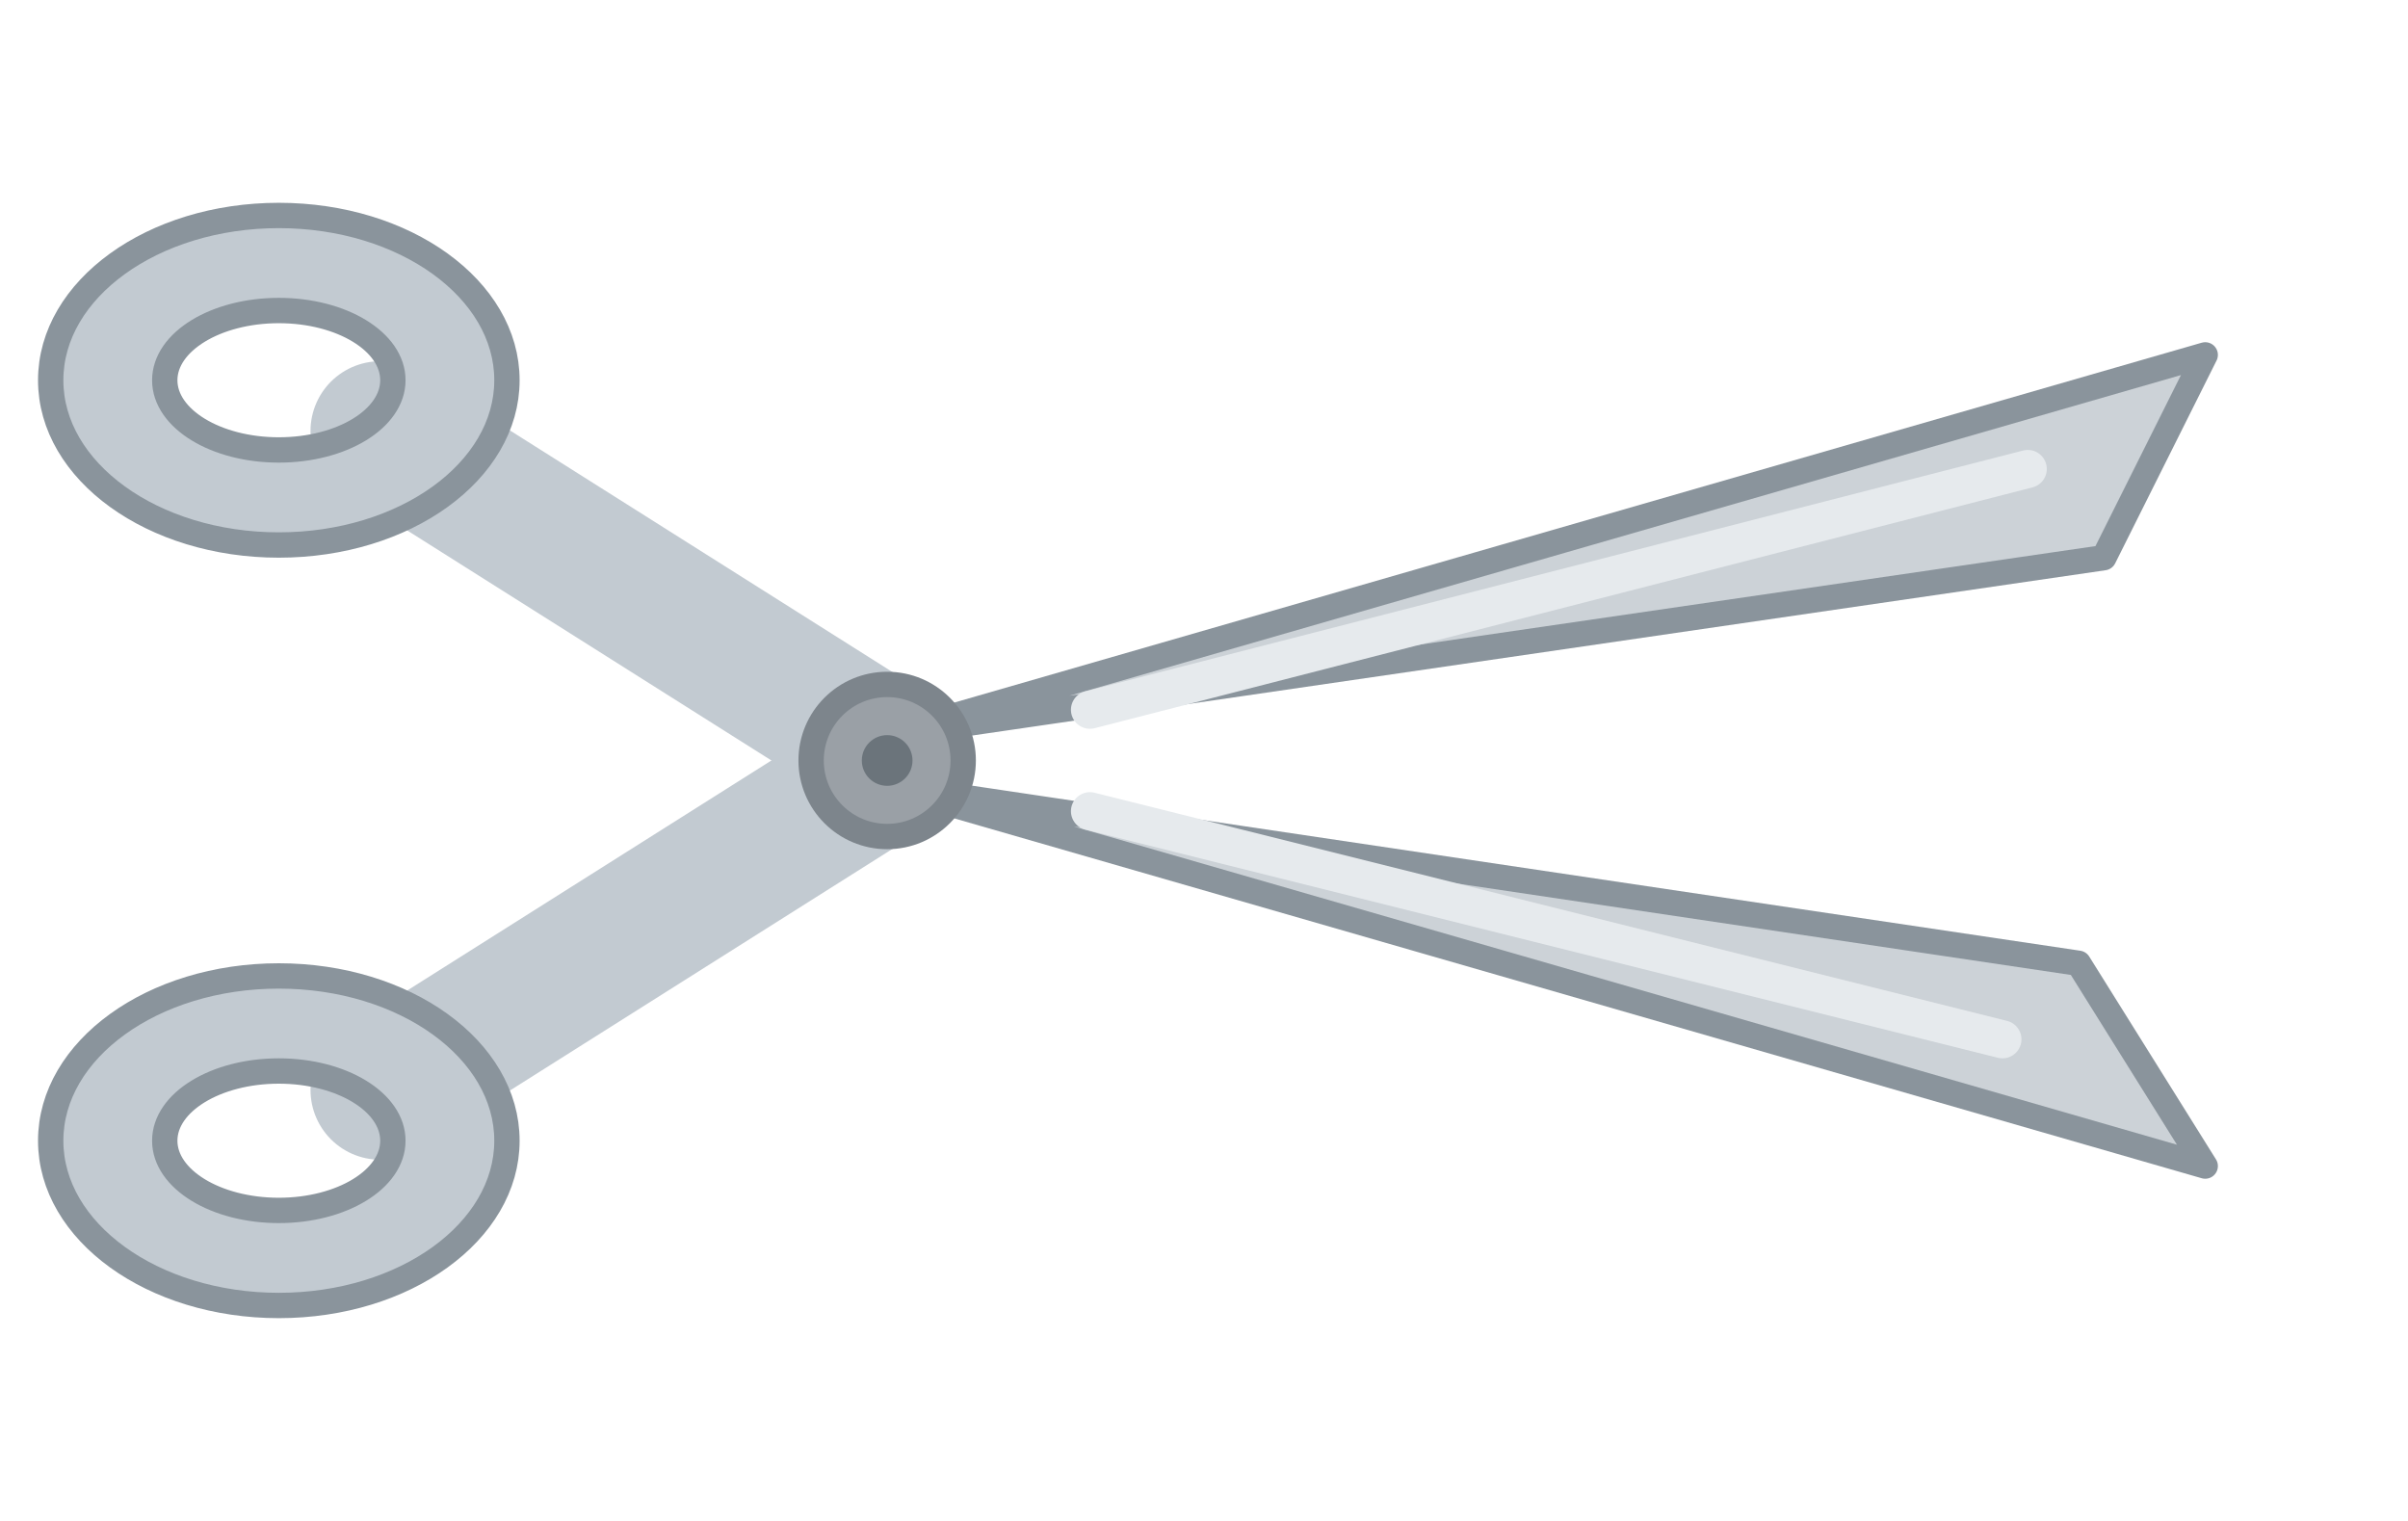
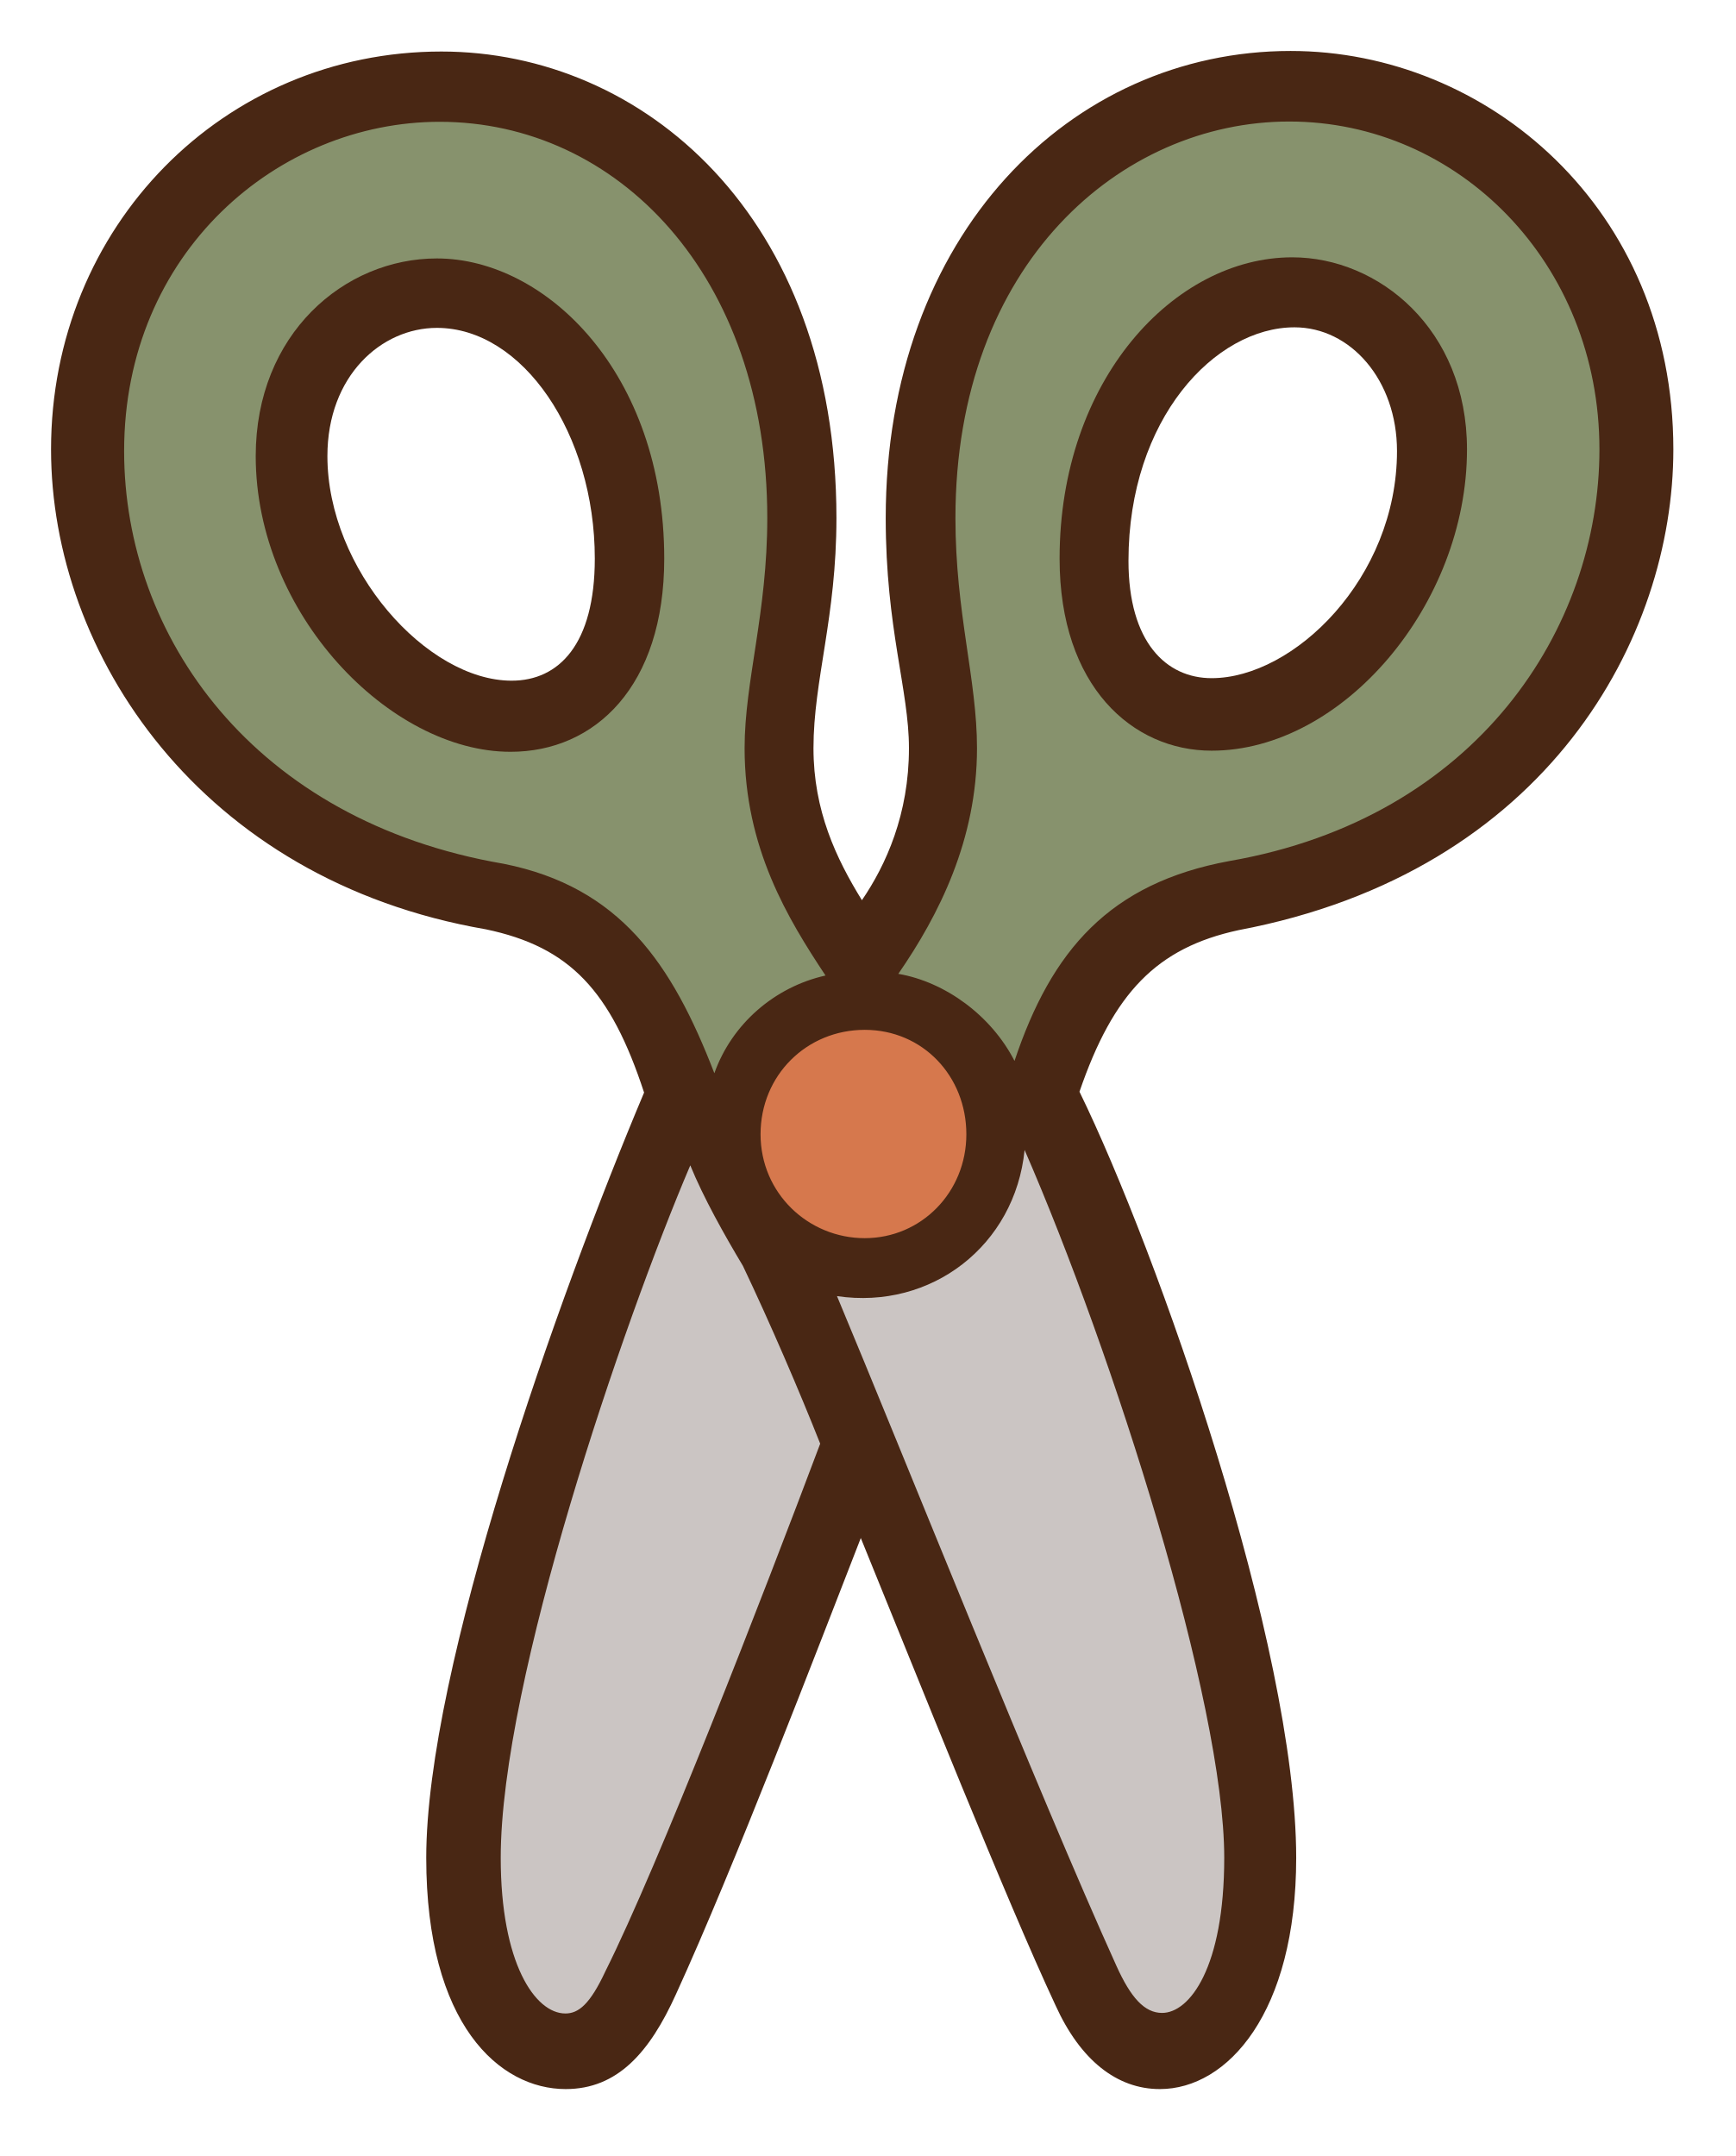
- <svg xmlns="http://www.w3.org/2000/svg" width="190" height="120" viewBox="0 0 190 120" fill="none" aria-hidden="true">
-   <path d="M68 58 L30 34" stroke="#c2cad1" stroke-width="11" stroke-linecap="round" />
-   <path d="M68 62 L30 86" stroke="#c2cad1" stroke-width="11" stroke-linecap="round" />
-   <path d="M4 30 a18 13 0 1 0 36 0 a18 13 0 1 0 -36 0 Z M13 30 a9 5.5 0 1 0 18 0 a9 5.5 0 1 0 -18 0 Z" fill="#c2cad1" stroke="#8a949c" stroke-width="2" fill-rule="evenodd" />
-   <path d="M4 90 a18 13 0 1 0 36 0 a18 13 0 1 0 -36 0 Z M13 90 a9 5.5 0 1 0 18 0 a9 5.5 0 1 0 -18 0 Z" fill="#c2cad1" stroke="#8a949c" stroke-width="2" fill-rule="evenodd" />
-   <path d="M70 58 L174 28 L166 44 Z" fill="#ccd2d7" stroke="#8a949c" stroke-width="2" stroke-linejoin="round" />
-   <path d="M70 62 L174 92 L164 76 Z" fill="#ccd2d7" stroke="#8a949c" stroke-width="2" stroke-linejoin="round" />
-   <path d="M86 56 L160 37" stroke="#e6eaed" stroke-width="3" stroke-linecap="round" />
-   <path d="M86 64 L158 82" stroke="#e6eaed" stroke-width="3" stroke-linecap="round" />
-   <circle cx="70" cy="60" r="6" fill="#9aa0a6" stroke="#7d858c" stroke-width="2" />
-   <circle cx="70" cy="60" r="2" fill="#6b747b" />
+ <svg xmlns="http://www.w3.org/2000/svg" width="100%" height="100%" viewBox="0 0 62 77" version="1.1" xml:space="preserve" style="fill-rule:evenodd;clip-rule:evenodd;stroke-linejoin:round;stroke-miterlimit:2;">
+   <path d="M17.573,32.01c3.75,0.75 5.45,2.59 6.77,7.04c-2.94,6.61 -7.84,20.66 -7.84,27.33c0,5.28 1.92,6.88 3.69,6.88c1.28,0 2.06,-0.95 2.89,-2.83c2.13,-4.83 5.84,-14.42 7.66,-18.9c2.22,5.53 6.02,15.23 7.86,19.21c0.8,1.75 1.75,2.52 2.84,2.52c1.74,0 3.58,-1.98 3.58,-6.88c-0,-7.39 -5.07,-21.97 -7.8,-27.33c1.33,-4.14 3.17,-6.29 6.86,-7.04c10.12,-1.95 14.37,-9.49 14.37,-15.96c-0,-8.1 -6.24,-12.98 -12.36,-12.98c-7.25,0 -13.23,6.14 -13.23,15.43c0,3.76 0.83,5.9 0.83,8.22c0,3.53 -1.59,5.68 -2.91,7.75c-1.42,-2.14 -2.96,-4.5 -2.96,-7.75c0,-2.67 0.83,-4.92 0.83,-8.22c0,-10 -6.56,-15.43 -12.89,-15.43c-6.85,0 -12.63,5.62 -12.63,12.98c0,6.9 5,14.18 14.44,15.96Zm28.64,-21.55c2.76,0 4.94,2.31 4.94,5.59c0,5.29 -4.23,9.48 -7.88,9.48c-2.31,0 -4.22,-1.8 -4.22,-5.58c0,-5.89 3.7,-9.49 7.16,-9.49Zm-30.61,-0c3.63,0 6.86,4.19 6.86,9.49c0,3.86 -1.93,5.67 -4.16,5.67c-3.82,0 -7.87,-4.57 -7.87,-9.33c0,-3.59 2.54,-5.83 5.17,-5.83Z" style="fill:#87926d;fill-rule:nonzero;" />
+   <path d="M30.773,45.33c-1.32,0 -2.59,-0.34 -3.54,-1.3c0.93,2.35 10.14,24.05 11.69,26.98c0.72,1.34 1.63,2.06 2.58,2.06c1.74,0 3.5,-2.11 3.5,-6.51c0,-7.47 -5.38,-22.52 -8.06,-27.49l-1.31,0.92c0,2.97 -2.1,5.34 -4.86,5.34Z" style="fill:#cbc5c3;fill-rule:nonzero;" />
+   <path d="M20.163,73.12c1.07,0 1.96,-1.05 2.67,-2.59c2.16,-4.84 6.69,-15.85 7.74,-18.98c-1.37,-3.75 -3.62,-8.85 -5.51,-12.59c-3.42,6.68 -8.51,21.09 -8.51,27.48c0,4.51 1.77,6.68 3.61,6.68Z" style="fill:#cbc5c3;fill-rule:nonzero;" />
+   <circle cx="30.883" cy="40.52" r="4.74" style="fill:#d6784d;" />
+   <path d="M17.353,33.19c3.01,0.63 4.46,2.2 5.65,5.83c-3.11,7.38 -7.78,20.57 -7.78,27.33c0,5.96 2.62,8.26 4.98,8.26c1.85,0 3,-1.31 3.94,-3.39c2.06,-4.5 5.04,-12.29 6.6,-16.29c2.08,5.1 5.18,12.89 6.95,16.68c0.89,1.97 2.2,3 3.73,3c2.42,0 4.87,-2.73 4.87,-8.26c-0,-7.58 -4.96,-21.67 -7.74,-27.36c1.21,-3.53 2.76,-5.14 5.68,-5.77c11.05,-2.09 15.53,-10.46 15.53,-17.17c0,-8.62 -6.66,-14.23 -13.67,-14.23c-7.86,0 -14.46,6.57 -14.46,16.68c0,3.94 0.83,6.15 0.83,8.22c0,2.36 -0.82,4.17 -1.68,5.43c-0.92,-1.49 -1.73,-3.2 -1.73,-5.43c0,-2.43 0.82,-4.67 0.82,-8.22c0,-10.8 -6.93,-16.66 -14.11,-16.66c-7.78,0 -13.94,6.25 -13.94,14.21c0,7.28 5.32,15.38 15.53,17.14Zm4.27,37.21c-0.55,1.18 -0.96,1.51 -1.43,1.51c-1.08,0 -2.31,-1.79 -2.31,-5.56c0,-6.34 4.37,-19.1 6.77,-24.73c0.47,1.15 1.22,2.49 1.88,3.59c0.98,2.06 2.02,4.48 2.76,6.35c-2.08,5.53 -5.77,15.04 -7.67,18.84Zm22.1,-4.05c0,3.93 -1.24,5.54 -2.22,5.54c-0.63,0 -1.12,-0.55 -1.63,-1.68c-2.78,-6.14 -7.64,-18.33 -9.98,-23.92c3.37,0.5 6.36,-1.81 6.7,-5.22c3.16,7.26 7.13,19.71 7.13,25.28Zm-8.83,-39.63c0,-2.45 -0.77,-4.83 -0.77,-8.22c0,-9.09 5.92,-14.16 11.92,-14.16c6.04,0 11.08,5.05 11.08,11.71c0,6.38 -4.36,13.16 -13.21,14.7c-4.29,0.79 -6.36,3.19 -7.68,7.14c-0.83,-1.62 -2.47,-2.82 -4.15,-3.11c1.45,-2.1 2.81,-4.79 2.81,-8.06Zm-4.01,10.06c2.08,0 3.63,1.66 3.63,3.73c0,2.07 -1.61,3.71 -3.63,3.71c-2.01,0 -3.72,-1.6 -3.72,-3.71c0,-2.11 1.65,-3.73 3.72,-3.73Zm-15.18,-32.43c6.33,0 11.7,5.47 11.7,14.15c0,3.4 -0.81,5.83 -0.81,8.22c0,3.56 1.55,6.1 2.89,8.12c-1.83,0.41 -3.35,1.74 -3.97,3.49c-1.52,-3.94 -3.38,-6.65 -7.52,-7.48c-8.95,-1.53 -13.56,-8.14 -13.56,-14.74c0,-7.1 5.5,-11.76 11.27,-11.76Z" style="fill:#492714;fill-rule:nonzero;" />
+   <path d="M43.273,26.81c4.68,-0 9.12,-5.22 9.12,-10.76c0,-4.3 -3.16,-6.86 -6.24,-6.86c-4.21,0 -8.31,4.37 -8.31,10.76c0,4.56 2.6,6.86 5.43,6.86Zm2.96,-15.12c2,0 3.66,1.88 3.66,4.42c0,4.54 -3.69,8.11 -6.62,8.11c-1.62,0 -2.97,-1.28 -2.97,-4.19c0,-5.08 3.1,-8.34 5.93,-8.34Z" style="fill:#492714;fill-rule:nonzero;" />
+   <path d="M18.233,26.85c3.02,0 5.49,-2.34 5.49,-6.9c0,-6.63 -4.23,-10.72 -8.12,-10.72c-3.31,0 -6.47,2.7 -6.47,7.06c0,5.63 4.79,10.56 9.1,10.56Zm-2.63,-15.14c3.06,0 5.64,3.78 5.64,8.24c0,3.07 -1.29,4.36 -2.97,4.36c-3.03,0 -6.58,-3.98 -6.58,-8.02c0,-2.87 1.93,-4.58 3.91,-4.58Z" style="fill:#492714;fill-rule:nonzero;" />
</svg>
